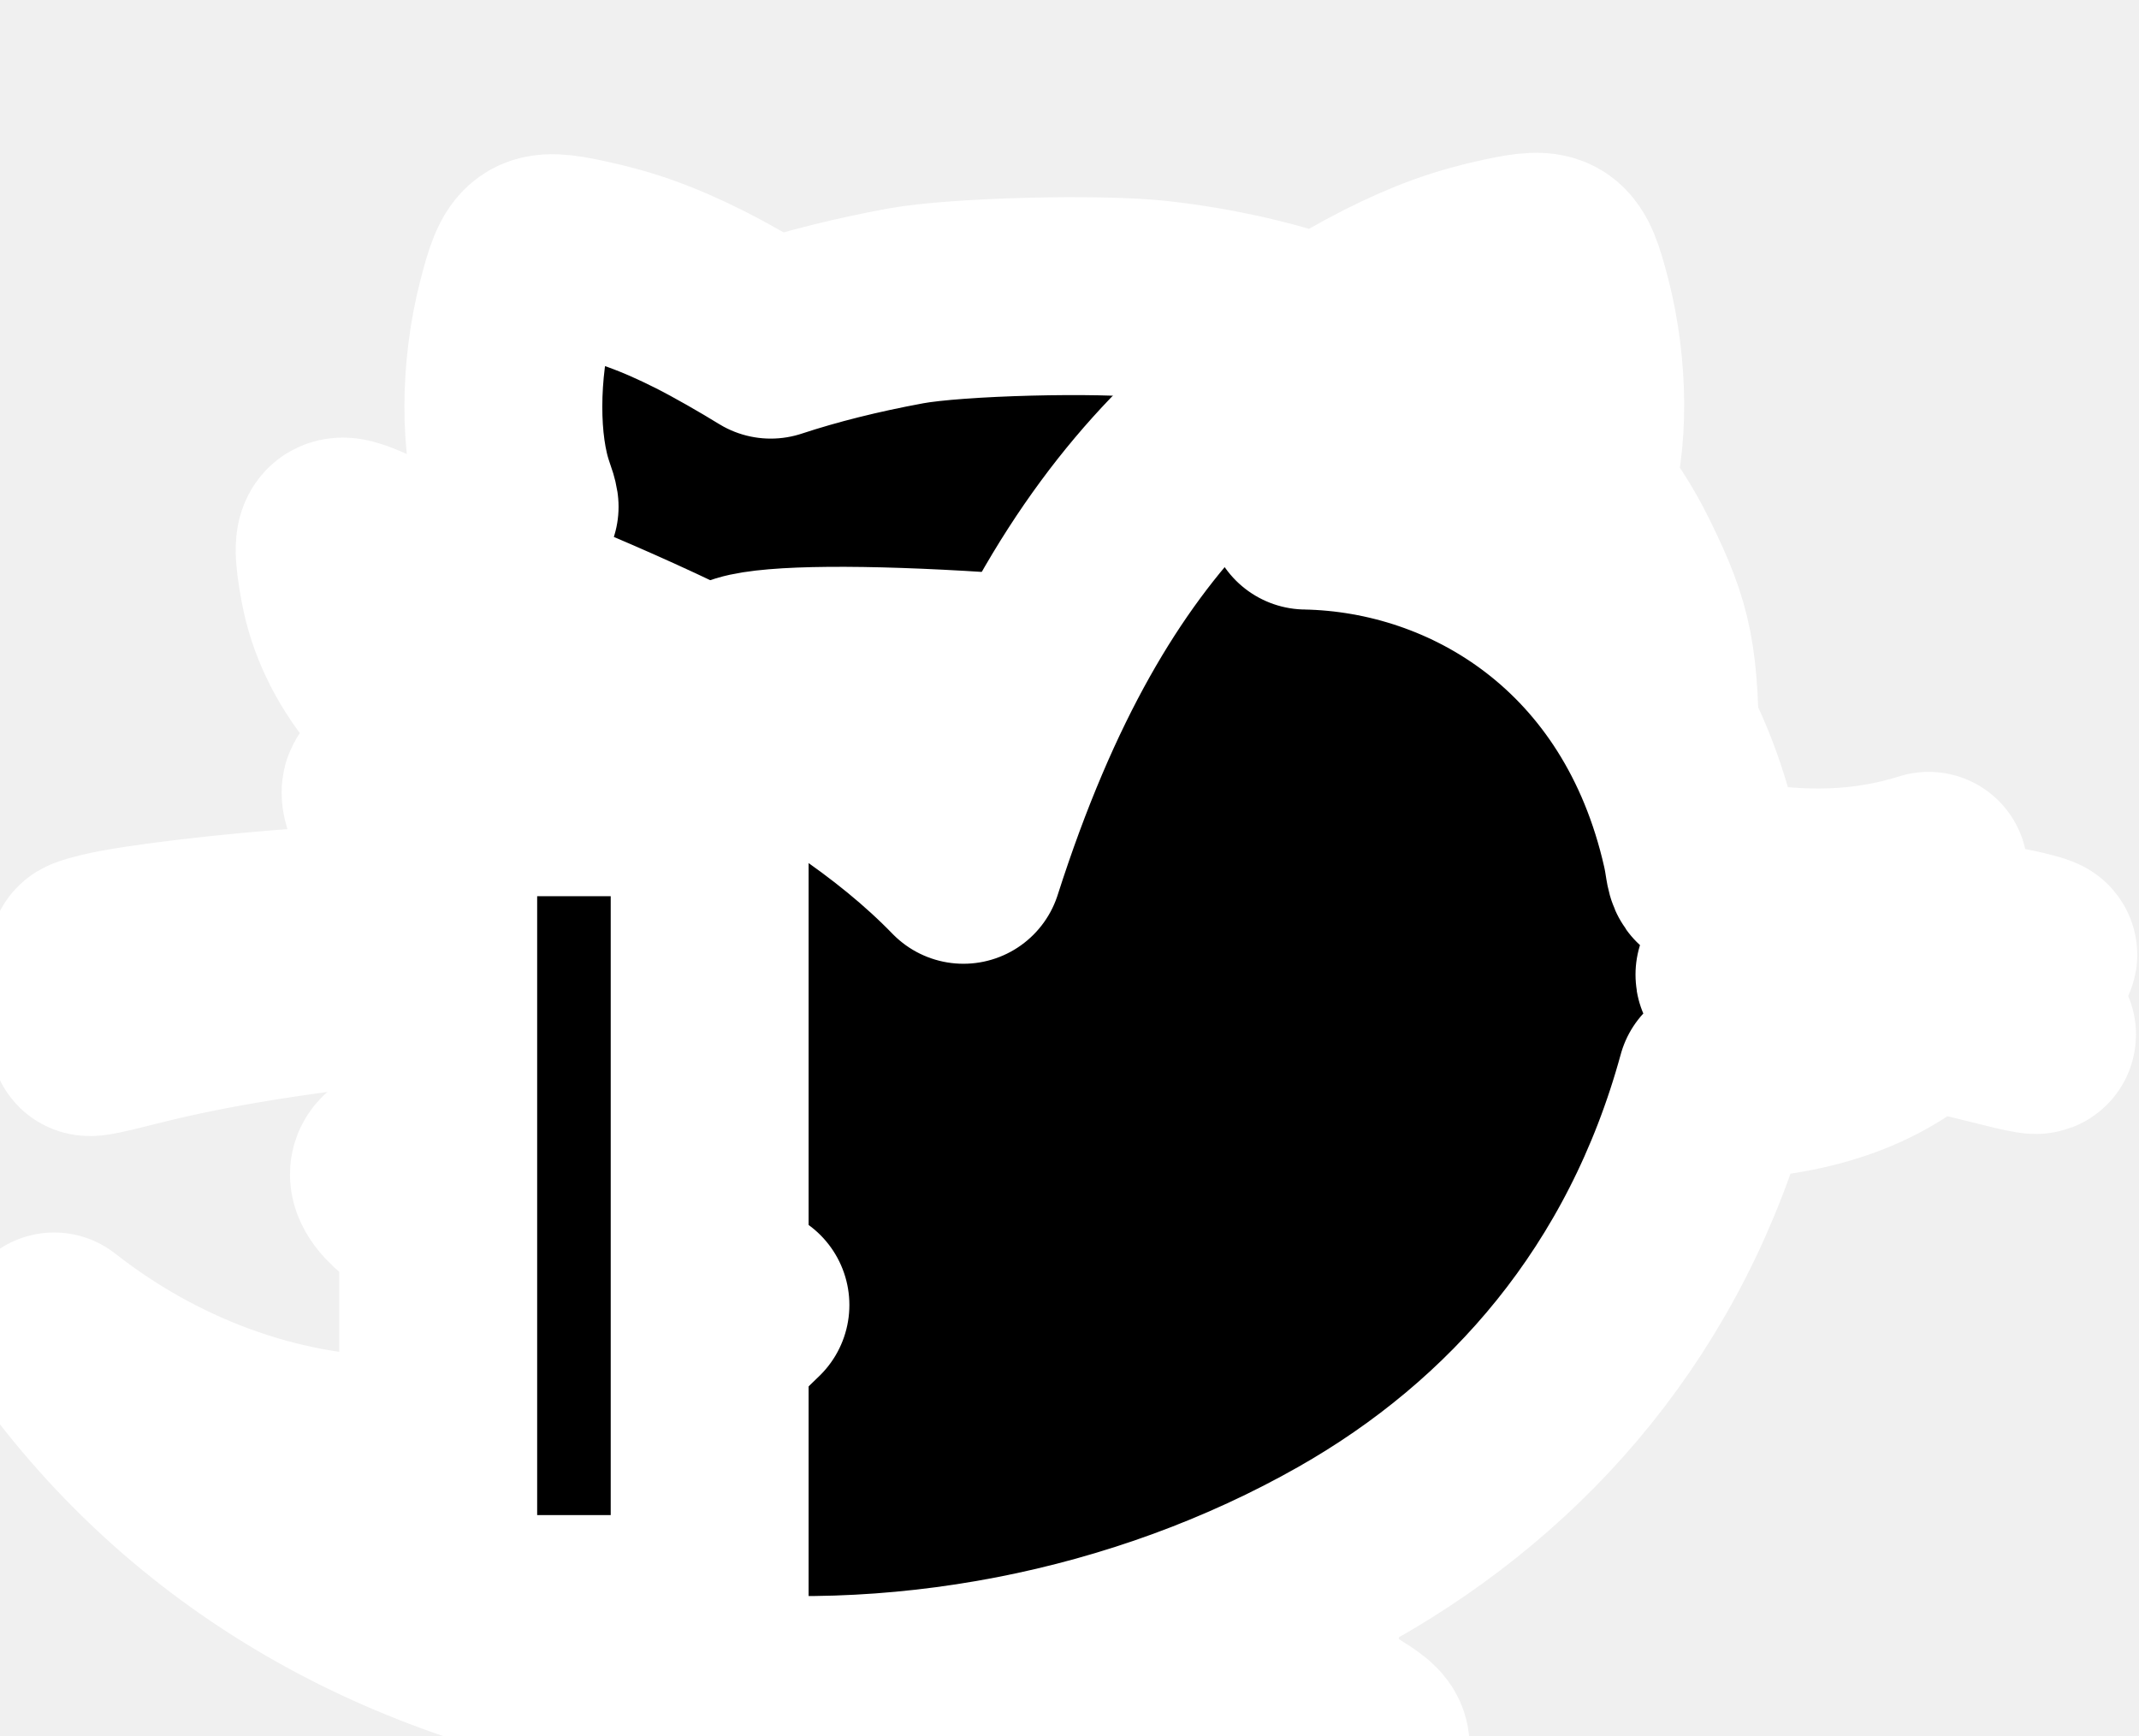
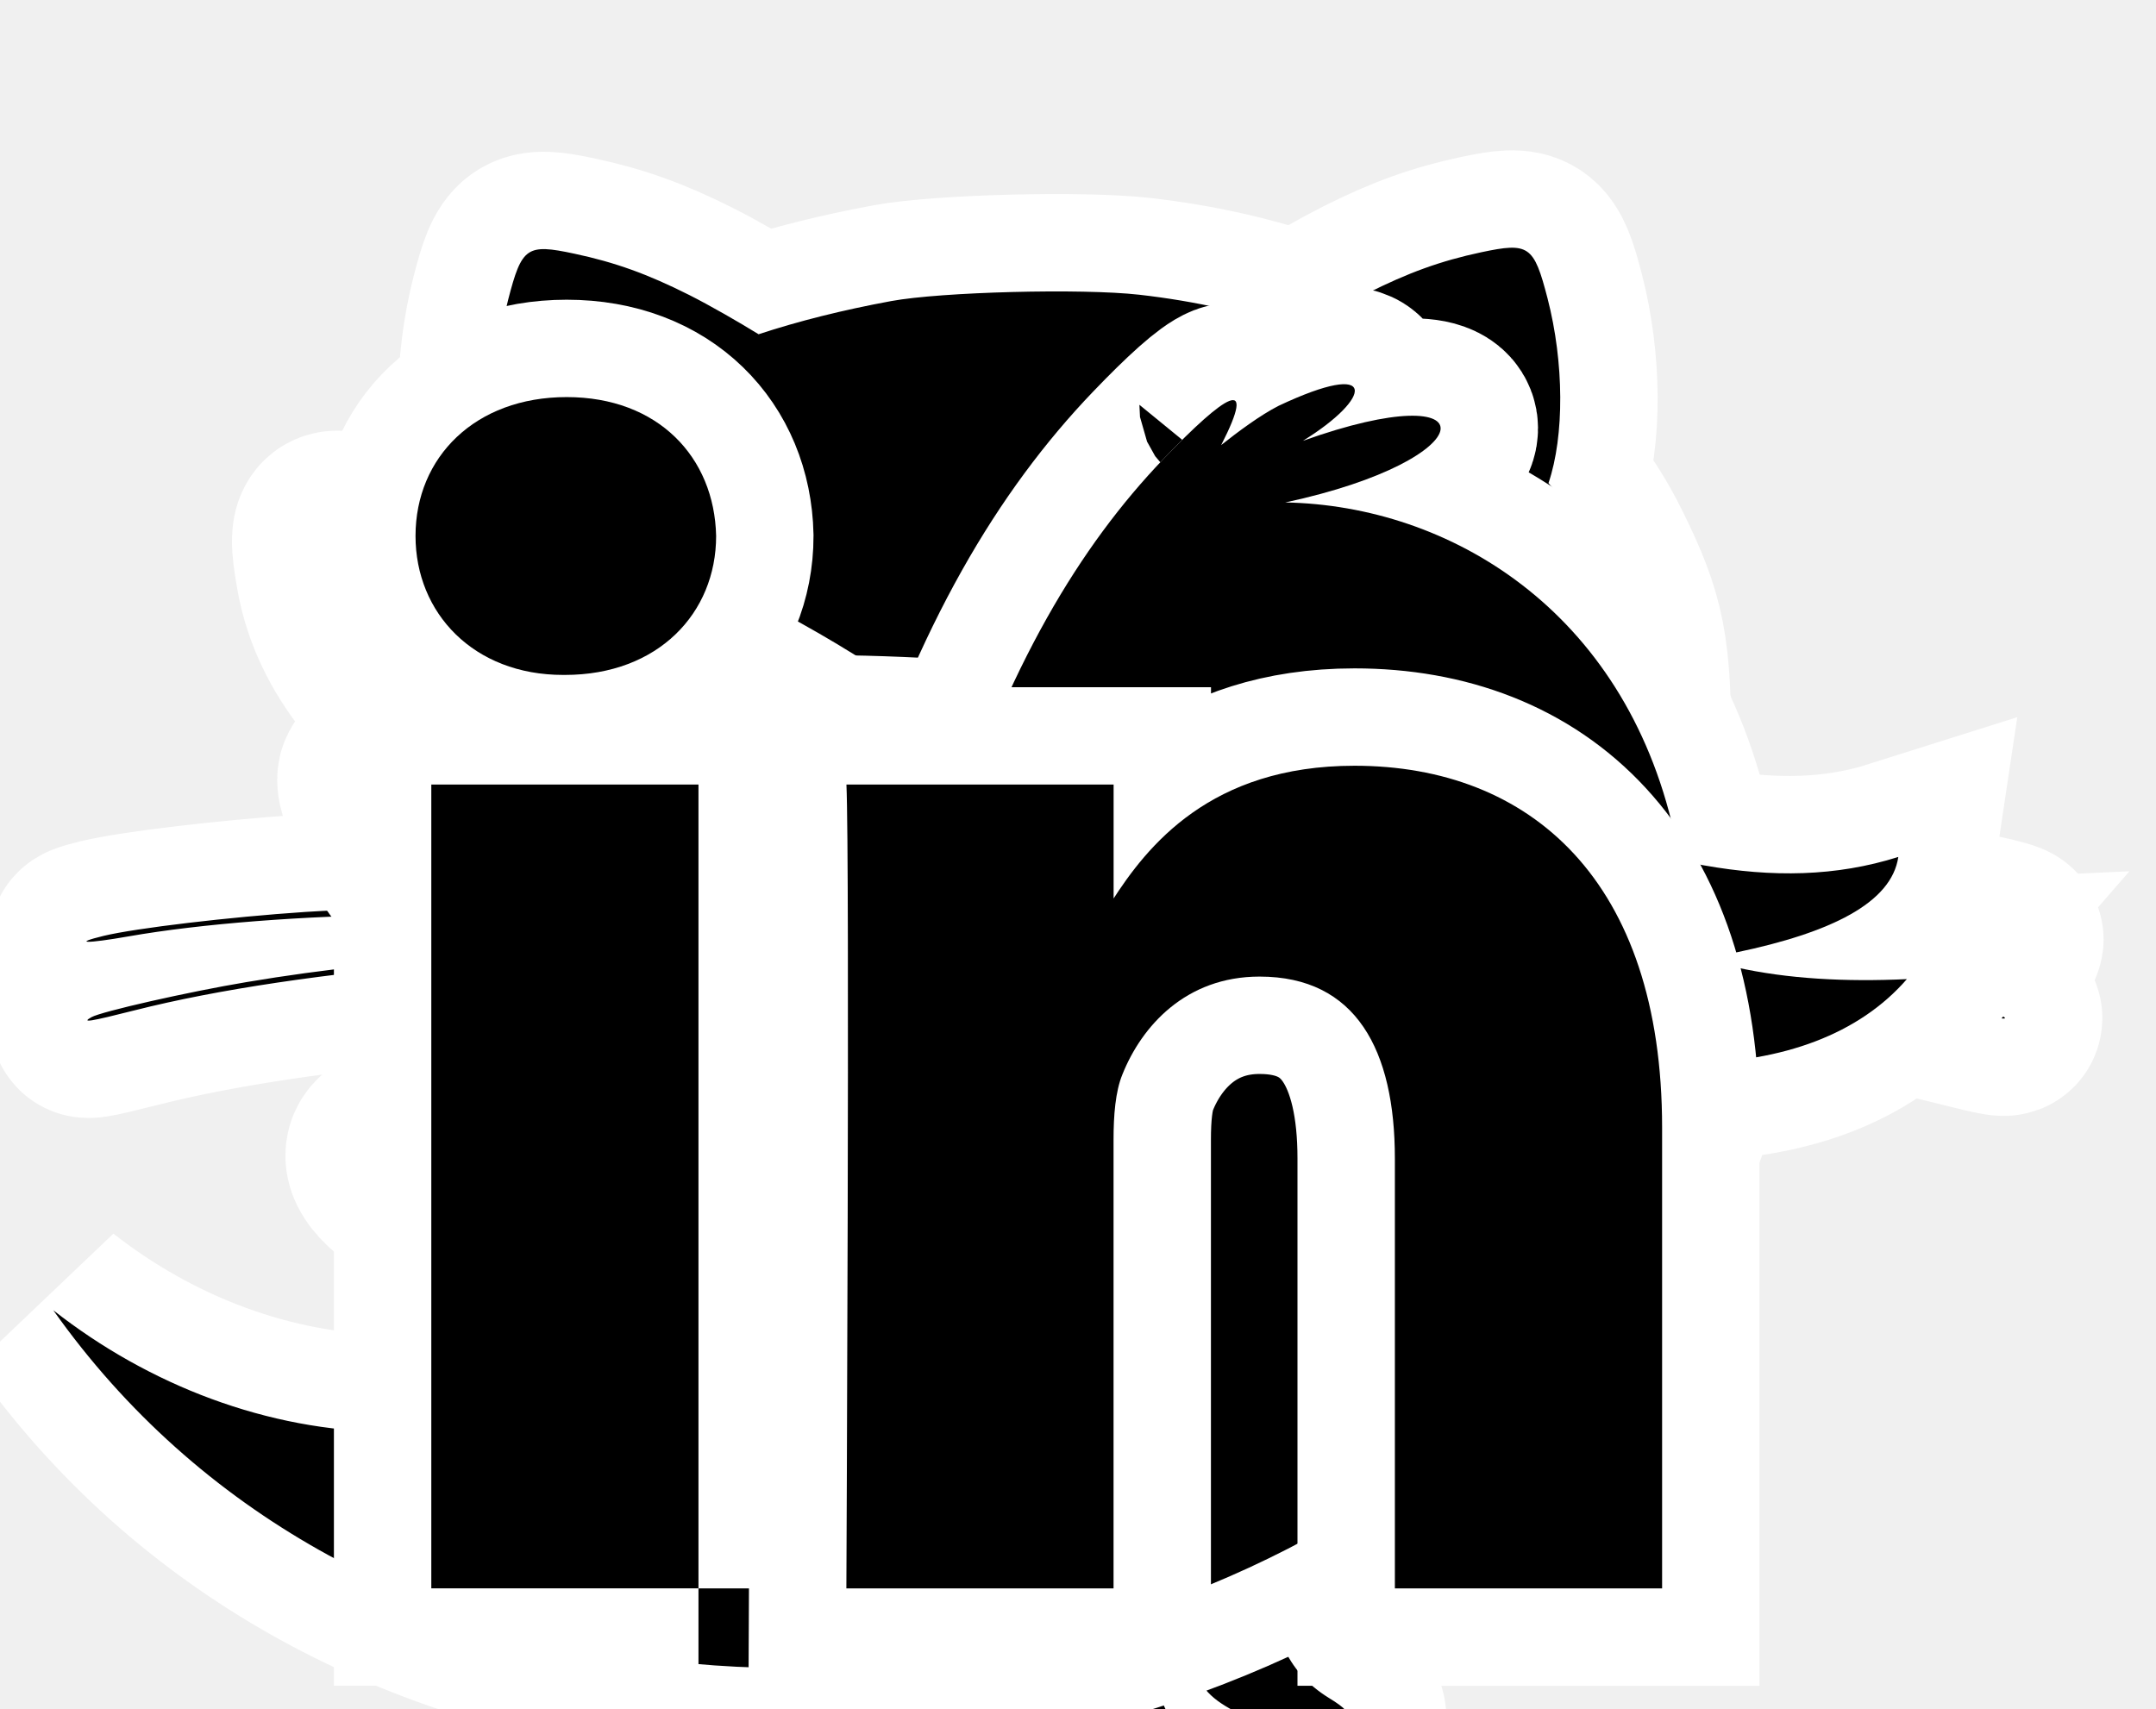
<svg xmlns="http://www.w3.org/2000/svg">
  <defs>
-     <style>
-       .icon {
-         stroke: #fff;
-         stroke-width: 3px;
-         stroke-linejoin: round;
-         opacity: 1;
-       }
-     </style>
+     <path id="githubPath" d="M28.436,15.099c-1.201-0.202-2.451-0.335-3.466-0.371l-0.179-0.006c0.041-0.09,0.072-0.151,0.082-0.16c0.022-0.018,0.04-0.094,0.042-0.168c0-0.041,0.018-0.174,0.046-0.35c0.275,0.01,0.64,0.018,1.038,0.021c1.537,0.012,3.145,0.136,4.248,0.331c0.657,0.116,0.874,0.112,0.389-0.006c-0.491-0.119-1.947-0.294-3.107-0.37c-0.779-0.053-1.896-0.073-2.554-0.062c0.019-0.114,0.041-0.241,0.064-0.371c0.093-0.503,0.124-1.009,0.126-2.016c0.002-1.562-0.082-1.992-0.591-3.025c-0.207-0.422-0.441-0.78-0.724-1.104c0.247-0.729,0.241-1.858-0.015-2.848c-0.211-0.812-0.285-0.864-1.021-0.708C22.19,4.019,21.69,4.2,21.049,4.523c-0.303,0.153-0.721,0.391-1.024,0.578c-0.79-0.278-1.607-0.462-2.479-0.561c-0.884-0.1-3.051-0.044-3.82,0.098c-0.752,0.139-1.429,0.309-2.042,0.511c-0.306-0.189-0.75-0.444-1.067-0.604C9.973,4.221,9.473,4.041,8.847,3.908c-0.734-0.157-0.81-0.104-1.02,0.708c-0.26,1.003-0.262,2.151-0.005,2.878C7.852,7.577,7.87,7.636,7.877,7.682c-1.042,1.312-1.382,2.78-1.156,4.829c0.059,0.534,0.15,1.024,0.277,1.473c-0.665-0.004-1.611,0.02-2.294,0.064c-1.162,0.077-2.618,0.25-3.109,0.369c-0.484,0.118-0.269,0.122,0.389,0.007c1.103-0.194,2.712-0.32,4.248-0.331c0.29-0.001,0.561-0.007,0.794-0.013c0.07,0.237,0.15,0.463,0.241,0.678L7.26,14.759c-1.015,0.035-2.264,0.168-3.465,0.37c-0.901,0.151-2.231,0.453-2.386,0.54c-0.163,0.091-0.03,0.071,0.668-0.106c1.273-0.322,2.928-0.569,4.978-0.741l0.229-0.02c0.44,1.022,1.118,1.802,2.076,2.41c0.586,0.373,1.525,0.756,1.998,0.816c0.13,0.016,0.508,0.094,0.84,0.172c0.333,0.078,0.984,0.195,1.446,0.262h0.011c-0.009,0.006-0.017,0.01-0.025,0.016c-0.56,0.291-0.924,0.744-1.169,1.457c-0.11,0.033-0.247,0.078-0.395,0.129c-0.529,0.18-0.735,0.217-1.271,0.221c-0.556,0.004-0.688-0.02-1.02-0.176c-0.483-0.225-0.933-0.639-1.233-1.133c-0.501-0.826-1.367-1.41-2.089-1.41c-0.617,0-0.734,0.25-0.288,0.615c0.672,0.549,1.174,1.109,1.38,1.537c0.116,0.24,0.294,0.611,0.397,0.824c0.109,0.227,0.342,0.535,0.564,0.748c0.522,0.498,1.026,0.736,1.778,0.848c0.504,0.074,0.628,0.074,1.223-0.002c0.287-0.035,0.529-0.076,0.746-0.127c0,0.244,0,0.525,0,0.855c0,1.766-0.021,2.334-0.091,2.5c-0.132,0.316-0.428,0.641-0.716,0.787c-0.287,0.146-0.376,0.307-0.255,0.455c0.067,0.08,0.196,0.094,0.629,0.066c0.822-0.051,1.403-0.355,1.699-0.891c0.095-0.172,0.117-0.518,0.147-2.318c0.032-1.953,0.046-2.141,0.173-2.42c0.077-0.166,0.188-0.346,0.25-0.395c0.104-0.086,0.111,0.084,0.111,2.42c-0.001,2.578-0.027,2.889-0.285,3.385c-0.058,0.113-0.168,0.26-0.245,0.33c-0.135,0.123-0.192,0.438-0.098,0.533c0.155,0.154,0.932-0.088,1.356-0.422c0.722-0.572,0.808-1.045,0.814-4.461l0.003-2.004l0.219,0.021l0.219,0.02l0.036,2.621c0.041,2.951,0.047,2.994,0.549,3.564c0.285,0.322,0.572,0.5,1.039,0.639c0.625,0.188,0.813-0.102,0.393-0.605c-0.457-0.547-0.479-0.756-0.454-3.994c0.017-2.076,0.017-2.076,0.151-1.955c0.282,0.256,0.336,0.676,0.336,2.623c0,2.418,0.069,2.648,0.923,3.07c0.399,0.195,0.511,0.219,1.022,0.221c0.544,0.002,0.577-0.006,0.597-0.148c0.017-0.115-0.05-0.193-0.304-0.348c-0.333-0.205-0.564-0.467-0.709-0.797c-0.055-0.127-0.092-0.959-0.117-2.672c-0.036-2.393-0.044-2.502-0.193-2.877c-0.201-0.504-0.508-0.902-0.897-1.166c-0.101-0.066-0.202-0.121-0.333-0.162c0.161-0.016,0.317-0.033,0.468-0.055c1.572-0.209,2.403-0.383,3.07-0.641c1.411-0.543,2.365-1.445,2.882-2.724c0.046-0.114,0.092-0.222,0.131-0.309l0.398,0.033c2.051,0.173,3.706,0.42,4.979,0.743c0.698,0.177,0.831,0.198,0.668,0.105C30.666,15.551,29.336,15.25,28.436,15.099z M22.422,15.068c-0.233,0.512-0.883,1.17-1.408,1.428c-0.518,0.256-1.33,0.451-2.25,0.544c-0.629,0.064-4.137,0.083-4.716,0.026c-1.917-0.188-2.991-0.557-3.783-1.296c-0.75-0.702-1.1-1.655-1.039-2.828c0.039-0.734,0.216-1.195,0.679-1.755c0.421-0.51,0.864-0.825,1.386-0.985c0.437-0.134,1.778-0.146,3.581-0.03c0.797,0.051,1.456,0.051,2.252,0c1.886-0.119,3.145-0.106,3.61,0.038c0.731,0.226,1.397,0.834,1.797,1.644c0.18,0.362,0.215,0.516,0.241,1.075C22.808,13.699,22.675,14.517,22.422,15.068z M12.912,11.762c-1.073-0.188-1.686,1.649-0.863,2.587c0.391,0.445,0.738,0.518,1.172,0.248c0.402-0.251,0.62-0.72,0.62-1.328C13.841,12.458,13.472,11.862,12.912,11.762z M19.425,11.872c-1.073-0.188-1.687,1.647-0.864,2.586c0.392,0.445,0.738,0.519,1.173,0.247c0.401-0.25,0.62-0.72,0.62-1.328C20.354,12.569,19.985,11.971,19.425,11.872z M16.539,15.484c-0.023,0.074-0.135,0.184-0.248,0.243c-0.286,0.147-0.492,0.096-0.794-0.179c-0.187-0.169-0.272-0.258-0.329-0.081c-0.053,0.164,0.28,0.493,0.537,0.594c0.236,0.094,0.405,0.097,0.661-0.01c0.254-0.106,0.476-0.391,0.476-0.576C16.842,15.303,16.595,15.311,16.539,15.484zM16.222,14.909c0.163-0.144,0.2-0.44,0.044-0.597s-0.473-0.133-0.597,0.043c-0.144,0.206-0.067,0.363,0.036,0.53C15.865,15.009,16.08,15.034,16.222,14.909z" />
+     <path id="twitterPath" d="M14.605,13.11c0.913-2.851,2.029-4.698,3.313-6.038c0.959-1,1.453-1.316,0.891-0.216c0.25-0.199,0.606-0.464,0.885-0.605c1.555-0.733,1.442-0.119,0.373,0.54c2.923-1.045,2.82,0.286-0.271,0.949c2.527,0.047,5.214,1.656,5.987,5.077c0.105,0.474-0.021,0.428,0.464,0.514c1.047,0.186,2.03,0.174,2.991-0.13c-0.104,0.708-1.039,1.167-2.497,1.471c-0.541,0.112-0.651,0.083-0.005,0.229c0.799,0.179,1.69,0.226,2.634,0.182c-0.734,0.846-1.905,1.278-3.354,1.296c-0.904,3.309-2.976,5.678-5.596,7.164c-6.152,3.492-15.108,2.984-19.599-3.359c2.947,2.312,7.312,2.821,10.555-0.401c-2.125,0-2.674-1.591-0.99-2.449c-1.595-0.017-2.608-0.521-3.203-1.434c-0.226-0.347-0.229-0.374,0.14-0.64c0.405-0.293,0.958-0.423,1.528-0.467c-1.651-0.473-2.66-1.335-3.009-2.491c-0.116-0.382-0.134-0.363,0.256-0.462c0.38-0.097,0.87-0.148,1.309-0.17C6.11,10.88,5.336,9.917,5.139,8.852c-0.186-1.006,0.005-0.748,0.758-0.46C9.263,9.68,12.619,11.062,14.605,13.11L14.605,13.11z" />
+     <path id="linkedinPath" d="M10.758,24.469V12.086H6.643v12.382H10.758L10.758,24.469z M8.701,10.397c1.436,0,2.329-0.953,2.329-2.141c-0.027-1.214-0.894-2.139-2.302-2.139S6.4,7.042,6.4,8.256c0,1.188,0.894,2.141,2.274,2.141H8.701L8.701,10.397z M13.036,24.469h4.115v-6.914c0-0.37,0.028-0.741,0.137-1.005c0.296-0.74,0.974-1.506,2.112-1.506c1.488,0,2.084,1.136,2.084,2.801v6.624H25.6v-7.1c0-3.803-2.031-5.573-4.738-5.573c-2.221,0-3.195,1.24-3.737,2.086h0.027v-1.796h-4.115C13.09,13.248,13.036,24.469,13.036,24.469L13.036,24.469z" />
  </defs>
-   <path id="github" class="icon" d="M28.436,15.099c-1.201-0.202-2.451-0.335-3.466-0.371l-0.179-0.006c0.041-0.09,0.072-0.151,0.082-0.16c0.022-0.018,0.04-0.094,0.042-0.168c0-0.041,0.018-0.174,0.046-0.35c0.275,0.01,0.64,0.018,1.038,0.021c1.537,0.012,3.145,0.136,4.248,0.331c0.657,0.116,0.874,0.112,0.389-0.006c-0.491-0.119-1.947-0.294-3.107-0.37c-0.779-0.053-1.896-0.073-2.554-0.062c0.019-0.114,0.041-0.241,0.064-0.371c0.093-0.503,0.124-1.009,0.126-2.016c0.002-1.562-0.082-1.992-0.591-3.025c-0.207-0.422-0.441-0.78-0.724-1.104c0.247-0.729,0.241-1.858-0.015-2.848c-0.211-0.812-0.285-0.864-1.021-0.708C22.19,4.019,21.69,4.2,21.049,4.523c-0.303,0.153-0.721,0.391-1.024,0.578c-0.79-0.278-1.607-0.462-2.479-0.561c-0.884-0.1-3.051-0.044-3.82,0.098c-0.752,0.139-1.429,0.309-2.042,0.511c-0.306-0.189-0.75-0.444-1.067-0.604C9.973,4.221,9.473,4.041,8.847,3.908c-0.734-0.157-0.81-0.104-1.02,0.708c-0.26,1.003-0.262,2.151-0.005,2.878C7.852,7.577,7.87,7.636,7.877,7.682c-1.042,1.312-1.382,2.78-1.156,4.829c0.059,0.534,0.15,1.024,0.277,1.473c-0.665-0.004-1.611,0.02-2.294,0.064c-1.162,0.077-2.618,0.25-3.109,0.369c-0.484,0.118-0.269,0.122,0.389,0.007c1.103-0.194,2.712-0.32,4.248-0.331c0.29-0.001,0.561-0.007,0.794-0.013c0.07,0.237,0.15,0.463,0.241,0.678L7.26,14.759c-1.015,0.035-2.264,0.168-3.465,0.37c-0.901,0.151-2.231,0.453-2.386,0.54c-0.163,0.091-0.03,0.071,0.668-0.106c1.273-0.322,2.928-0.569,4.978-0.741l0.229-0.02c0.44,1.022,1.118,1.802,2.076,2.41c0.586,0.373,1.525,0.756,1.998,0.816c0.13,0.016,0.508,0.094,0.84,0.172c0.333,0.078,0.984,0.195,1.446,0.262h0.011c-0.009,0.006-0.017,0.01-0.025,0.016c-0.56,0.291-0.924,0.744-1.169,1.457c-0.11,0.033-0.247,0.078-0.395,0.129c-0.529,0.18-0.735,0.217-1.271,0.221c-0.556,0.004-0.688-0.02-1.02-0.176c-0.483-0.225-0.933-0.639-1.233-1.133c-0.501-0.826-1.367-1.41-2.089-1.41c-0.617,0-0.734,0.25-0.288,0.615c0.672,0.549,1.174,1.109,1.38,1.537c0.116,0.24,0.294,0.611,0.397,0.824c0.109,0.227,0.342,0.535,0.564,0.748c0.522,0.498,1.026,0.736,1.778,0.848c0.504,0.074,0.628,0.074,1.223-0.002c0.287-0.035,0.529-0.076,0.746-0.127c0,0.244,0,0.525,0,0.855c0,1.766-0.021,2.334-0.091,2.5c-0.132,0.316-0.428,0.641-0.716,0.787c-0.287,0.146-0.376,0.307-0.255,0.455c0.067,0.08,0.196,0.094,0.629,0.066c0.822-0.051,1.403-0.355,1.699-0.891c0.095-0.172,0.117-0.518,0.147-2.318c0.032-1.953,0.046-2.141,0.173-2.42c0.077-0.166,0.188-0.346,0.25-0.395c0.104-0.086,0.111,0.084,0.111,2.42c-0.001,2.578-0.027,2.889-0.285,3.385c-0.058,0.113-0.168,0.26-0.245,0.33c-0.135,0.123-0.192,0.438-0.098,0.533c0.155,0.154,0.932-0.088,1.356-0.422c0.722-0.572,0.808-1.045,0.814-4.461l0.003-2.004l0.219,0.021l0.219,0.02l0.036,2.621c0.041,2.951,0.047,2.994,0.549,3.564c0.285,0.322,0.572,0.5,1.039,0.639c0.625,0.188,0.813-0.102,0.393-0.605c-0.457-0.547-0.479-0.756-0.454-3.994c0.017-2.076,0.017-2.076,0.151-1.955c0.282,0.256,0.336,0.676,0.336,2.623c0,2.418,0.069,2.648,0.923,3.07c0.399,0.195,0.511,0.219,1.022,0.221c0.544,0.002,0.577-0.006,0.597-0.148c0.017-0.115-0.05-0.193-0.304-0.348c-0.333-0.205-0.564-0.467-0.709-0.797c-0.055-0.127-0.092-0.959-0.117-2.672c-0.036-2.393-0.044-2.502-0.193-2.877c-0.201-0.504-0.508-0.902-0.897-1.166c-0.101-0.066-0.202-0.121-0.333-0.162c0.161-0.016,0.317-0.033,0.468-0.055c1.572-0.209,2.403-0.383,3.07-0.641c1.411-0.543,2.365-1.445,2.882-2.724c0.046-0.114,0.092-0.222,0.131-0.309l0.398,0.033c2.051,0.173,3.706,0.42,4.979,0.743c0.698,0.177,0.831,0.198,0.668,0.105C30.666,15.551,29.336,15.25,28.436,15.099z M22.422,15.068c-0.233,0.512-0.883,1.17-1.408,1.428c-0.518,0.256-1.33,0.451-2.25,0.544c-0.629,0.064-4.137,0.083-4.716,0.026c-1.917-0.188-2.991-0.557-3.783-1.296c-0.75-0.702-1.1-1.655-1.039-2.828c0.039-0.734,0.216-1.195,0.679-1.755c0.421-0.51,0.864-0.825,1.386-0.985c0.437-0.134,1.778-0.146,3.581-0.03c0.797,0.051,1.456,0.051,2.252,0c1.886-0.119,3.145-0.106,3.61,0.038c0.731,0.226,1.397,0.834,1.797,1.644c0.18,0.362,0.215,0.516,0.241,1.075C22.808,13.699,22.675,14.517,22.422,15.068z M12.912,11.762c-1.073-0.188-1.686,1.649-0.863,2.587c0.391,0.445,0.738,0.518,1.172,0.248c0.402-0.251,0.62-0.72,0.62-1.328C13.841,12.458,13.472,11.862,12.912,11.762z M19.425,11.872c-1.073-0.188-1.687,1.647-0.864,2.586c0.392,0.445,0.738,0.519,1.173,0.247c0.401-0.25,0.62-0.72,0.62-1.328C20.354,12.569,19.985,11.971,19.425,11.872z M16.539,15.484c-0.023,0.074-0.135,0.184-0.248,0.243c-0.286,0.147-0.492,0.096-0.794-0.179c-0.187-0.169-0.272-0.258-0.329-0.081c-0.053,0.164,0.28,0.493,0.537,0.594c0.236,0.094,0.405,0.097,0.661-0.01c0.254-0.106,0.476-0.391,0.476-0.576C16.842,15.303,16.595,15.311,16.539,15.484zM16.222,14.909c0.163-0.144,0.2-0.44,0.044-0.597s-0.473-0.133-0.597,0.043c-0.144,0.206-0.067,0.363,0.036,0.53C15.865,15.009,16.08,15.034,16.222,14.909z" />
-   <path id="twitter" class="icon" d="M14.605,13.11c0.913-2.851,2.029-4.698,3.313-6.038c0.959-1,1.453-1.316,0.891-0.216c0.25-0.199,0.606-0.464,0.885-0.605c1.555-0.733,1.442-0.119,0.373,0.54c2.923-1.045,2.82,0.286-0.271,0.949c2.527,0.047,5.214,1.656,5.987,5.077c0.105,0.474-0.021,0.428,0.464,0.514c1.047,0.186,2.03,0.174,2.991-0.13c-0.104,0.708-1.039,1.167-2.497,1.471c-0.541,0.112-0.651,0.083-0.005,0.229c0.799,0.179,1.69,0.226,2.634,0.182c-0.734,0.846-1.905,1.278-3.354,1.296c-0.904,3.309-2.976,5.678-5.596,7.164c-6.152,3.492-15.108,2.984-19.599-3.359c2.947,2.312,7.312,2.821,10.555-0.401c-2.125,0-2.674-1.591-0.99-2.449c-1.595-0.017-2.608-0.521-3.203-1.434c-0.226-0.347-0.229-0.374,0.14-0.64c0.405-0.293,0.958-0.423,1.528-0.467c-1.651-0.473-2.66-1.335-3.009-2.491c-0.116-0.382-0.134-0.363,0.256-0.462c0.38-0.097,0.87-0.148,1.309-0.17C6.11,10.88,5.336,9.917,5.139,8.852c-0.186-1.006,0.005-0.748,0.758-0.46C9.263,9.68,12.619,11.062,14.605,13.11L14.605,13.11z" />
-   <path id="linkedin" class="icon" d="M10.758,24.469V12.086H6.643v12.382H10.758L10.758,24.469z,M8.701,10.397c1.436,0,2.329-0.953,2.329-2.141c-0.027-1.214-0.894-2.139-2.302-2.139S6.4,7.042,6.4,8.256c0,1.188,0.894,2.141,2.274,2.141H8.701L8.701,10.397z,M13.036,24.469h4.115v-6.914c0-0.37,0.028-0.741,0.137-1.005c0.296-0.74,0.974-1.506,2.112-1.506c1.488,0,2.084,1.136,2.084,2.801v6.624H25.6v-7.1c0-3.803-2.031-5.573-4.738-5.573c-2.221,0-3.195,1.24-3.737,2.086h0.027v-1.796h-4.115C13.09,13.248,13.036,24.469,13.036,24.469L13.036,24.469z" />
+   <g id="github">
+     <use href="#githubPath" fill="#fff" stroke="#fff" stroke-width="3" stroke-linjoin="round" />
+     <use href="#githubPath" fill="currentColor" />
+   </g>
+   <g id="twitter">
+     <use href="#twitterPath" fill="#fff" stroke="#fff" stroke-width="3" stroke-linjoin="round" />
+     <use href="#twitterPath" fill="currentColor" />
+   </g>
+   <g id="linkedin">
+     <use href="#linkedinPath" fill="#fff" stroke="#fff" stroke-width="3" stroke-linjoin="round" />
+     <use href="#linkedinPath" fill="currentColor" />
+   </g>
</svg>
